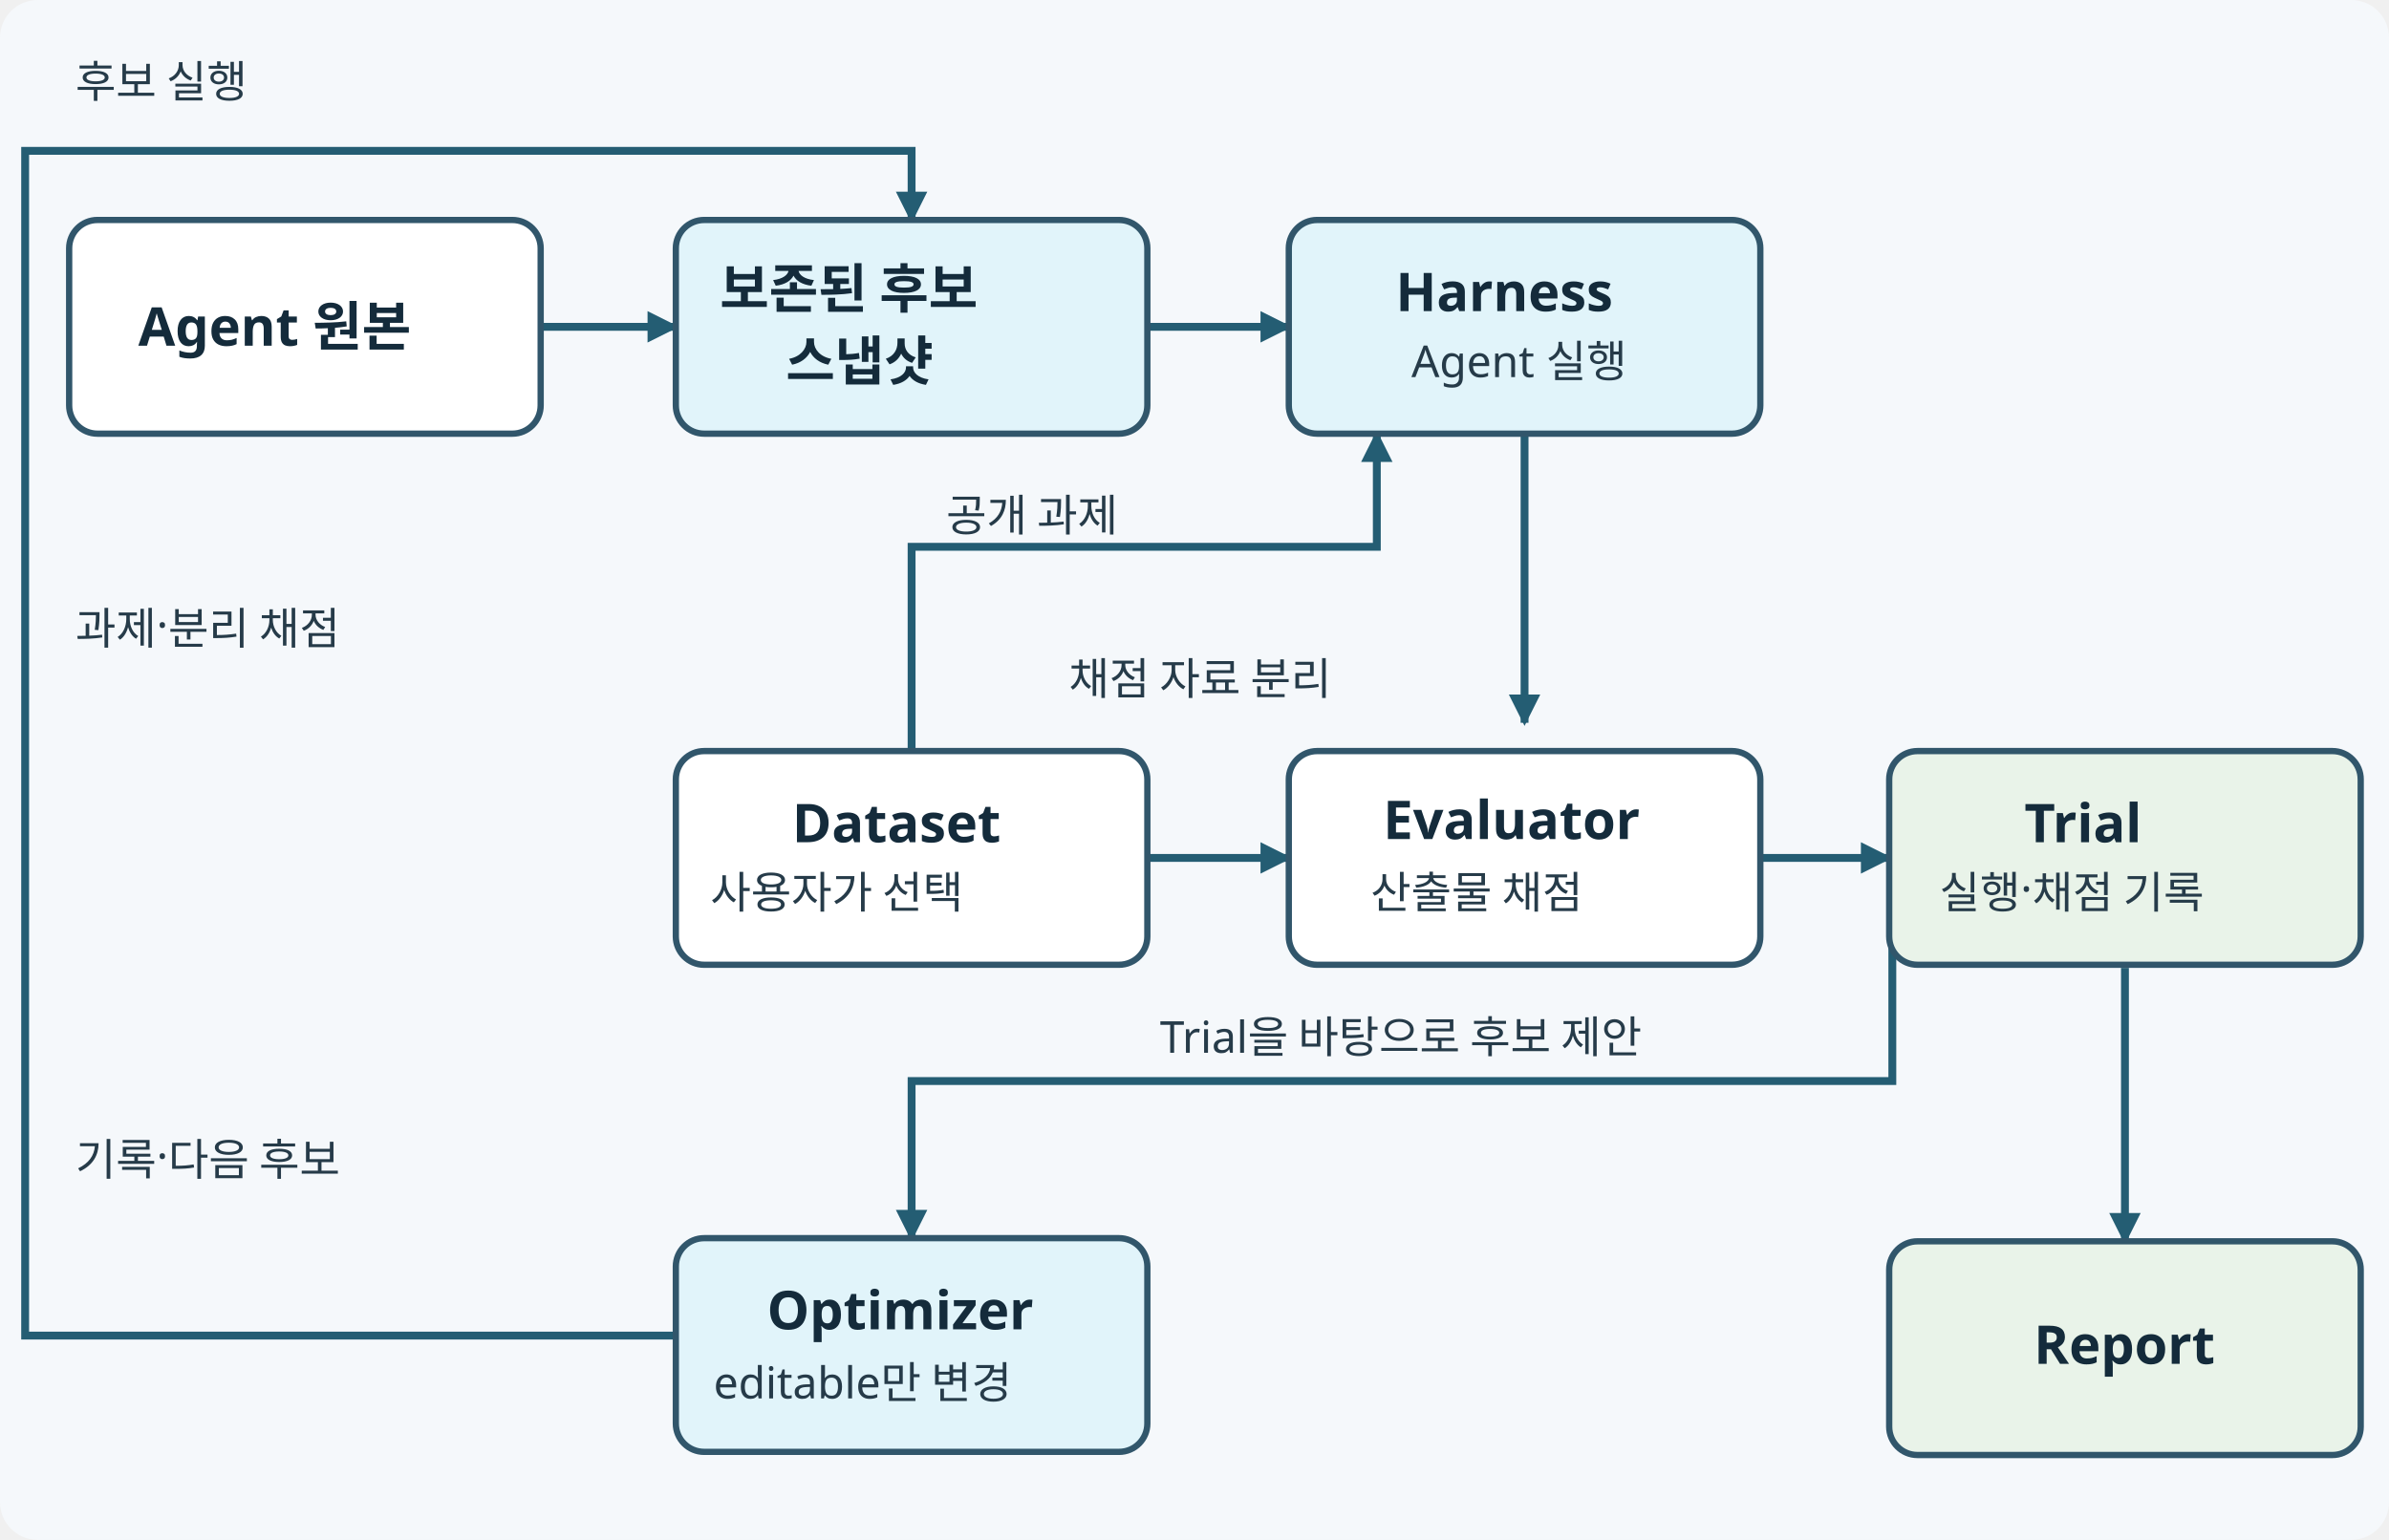
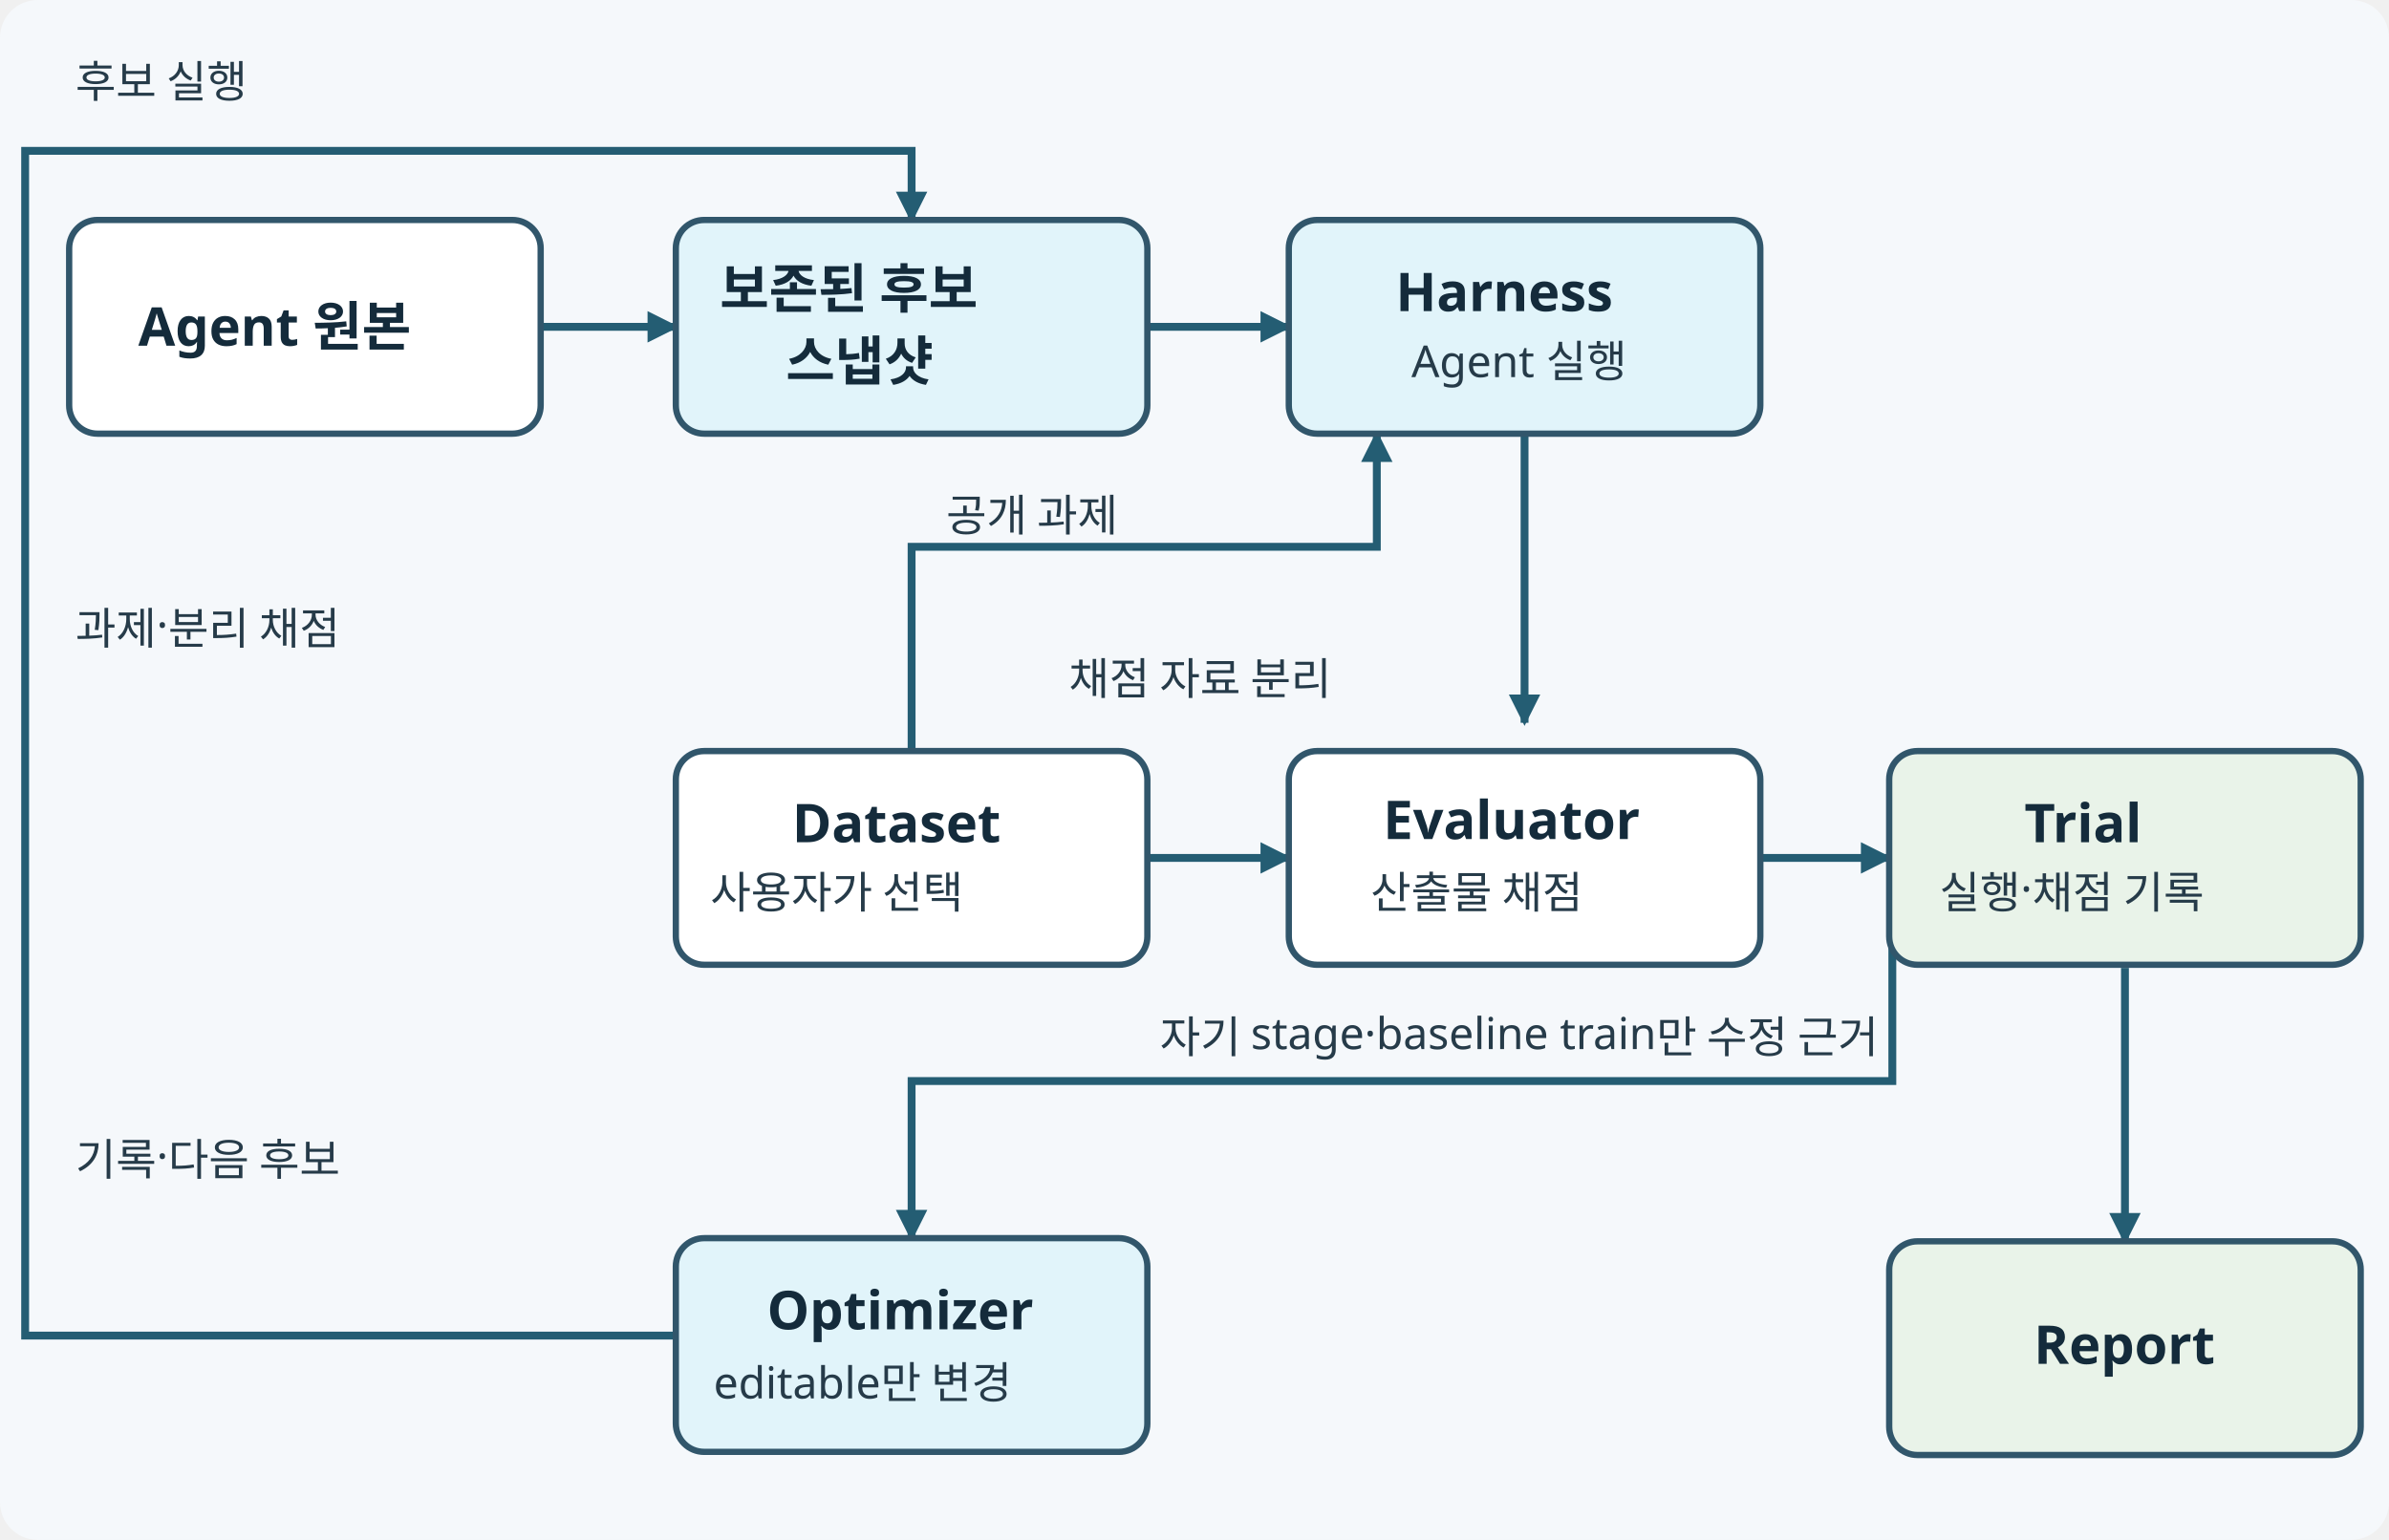
<svg xmlns="http://www.w3.org/2000/svg" role="img" aria-labelledby="title desc" viewBox="0 0 760 490">
  <defs>
    <marker id="arrow" markerWidth="10" markerHeight="10" refX="9" refY="5" orient="auto" markerUnits="userSpaceOnUse">
      <path d="M0 0 L10 5 L0 10 Z" fill="#245d73" />
    </marker>
    <style>
      .bg{fill:#f5f8fb}.box{fill:#fff;stroke:#31566b;stroke-width:2}.input{fill:#e1f4fa}.record{fill:#e9f3e9}.label{font:600 17px system-ui,sans-serif;fill:#142b3b}.small{font:14px system-ui,sans-serif;fill:#263b49}.edge{fill:none;stroke:#245d73;stroke-width:2.5;marker-end:url(#arrow)}
    </style>
  </defs>
  <rect class="bg" x="0" y="0" width="760" height="490" rx="12" />
  <text class="small" x="24" y="31">후보 실행</text>
  <text class="small" x="24" y="205">과제·분리 채점</text>
  <text class="small" x="24" y="374">기록·다음 후보</text>
  <path class="edge" d="M172 104 H215" />
  <path class="edge" d="M365 104 H410" />
  <path class="edge" d="M485 138 V230" />
  <path class="edge" d="M365 273 H410" />
  <path class="edge" d="M560 273 H601" />
  <path class="edge" d="M290 239 V174 H438 V138" />
  <text class="small" x="301" y="169">공개 과제</text>
  <path class="edge" d="M676 308 V395" />
  <path class="edge" d="M602 296 V344 H290 V394" />
  <path class="edge" d="M215 425 H8 V48 H290 V70" />
  <rect class="box" x="22" y="70" width="150" height="68" rx="9" />
  <text class="label" x="44" y="110">Agent 원본</text>
  <rect class="box input" x="215" y="70" width="150" height="68" rx="9" />
  <text class="label" x="229" y="98">보존된 후보</text>
  <text class="label" x="250" y="121">스냅샷</text>
  <rect class="box input" x="410" y="70" width="150" height="68" rx="9" />
  <text class="label" x="444" y="99">Harness</text>
  <text class="small" x="449" y="120">Agent 실행</text>
  <rect class="box" x="215" y="239" width="150" height="68" rx="9" />
  <text class="label" x="252" y="268">Dataset</text>
  <text class="small" x="226" y="289">사용자가 선택</text>
  <rect class="box" x="410" y="239" width="150" height="68" rx="9" />
  <text class="label" x="440" y="267">Evaluator</text>
  <text class="small" x="436" y="289">산출물 채점</text>
  <text class="small" x="340" y="221">채점 자료 분리</text>
  <rect class="box record" x="601" y="239" width="150" height="68" rx="9" />
  <text class="label" x="644" y="268">Trial</text>
  <text class="small" x="617" y="289">실행·채점 기록</text>
  <rect class="box input" x="215" y="394" width="150" height="68" rx="9" />
  <text class="label" x="244" y="423">Optimizer</text>
  <text class="small" x="227" y="445">editable만 변경</text>
  <rect class="box record" x="601" y="395" width="150" height="68" rx="9" />
  <text class="label" x="647" y="434">Report</text>
-   <text class="small" x="369" y="335">Trial을 바탕으로 후보 제안</text>
+   <text class="small" x="369" y="335">자기 stage·baseline train만 수정 근거</text>
</svg>
